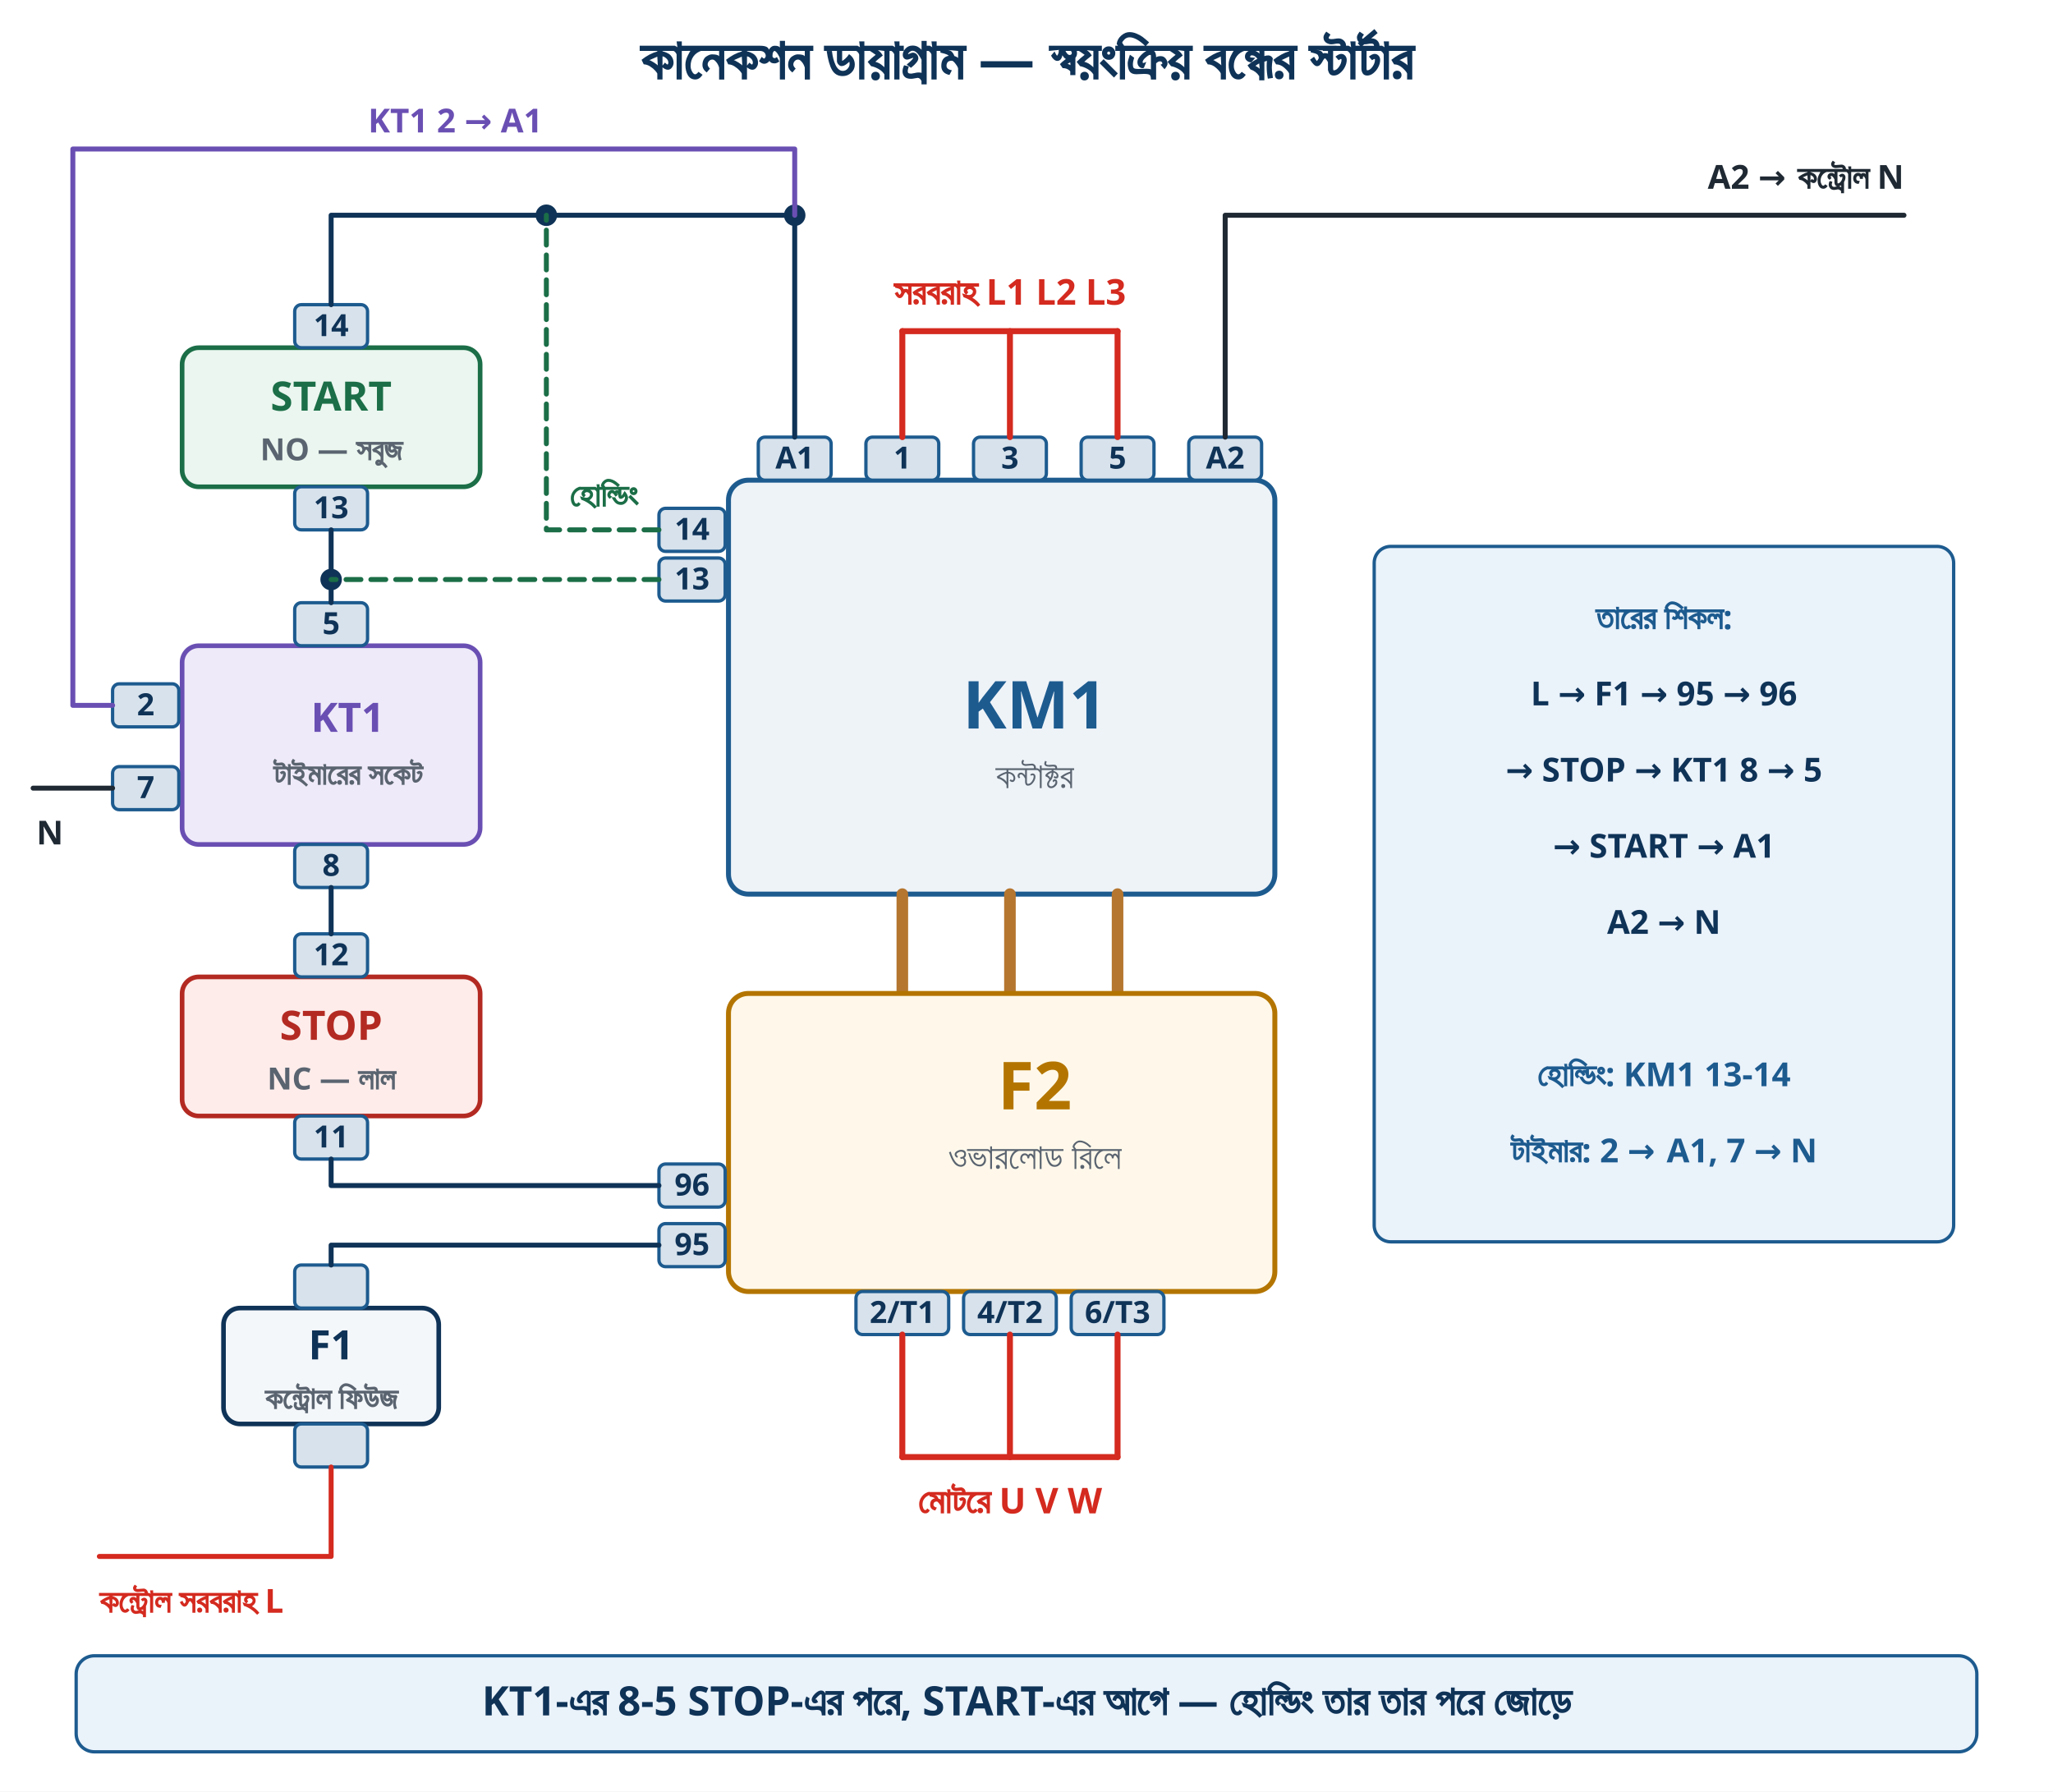
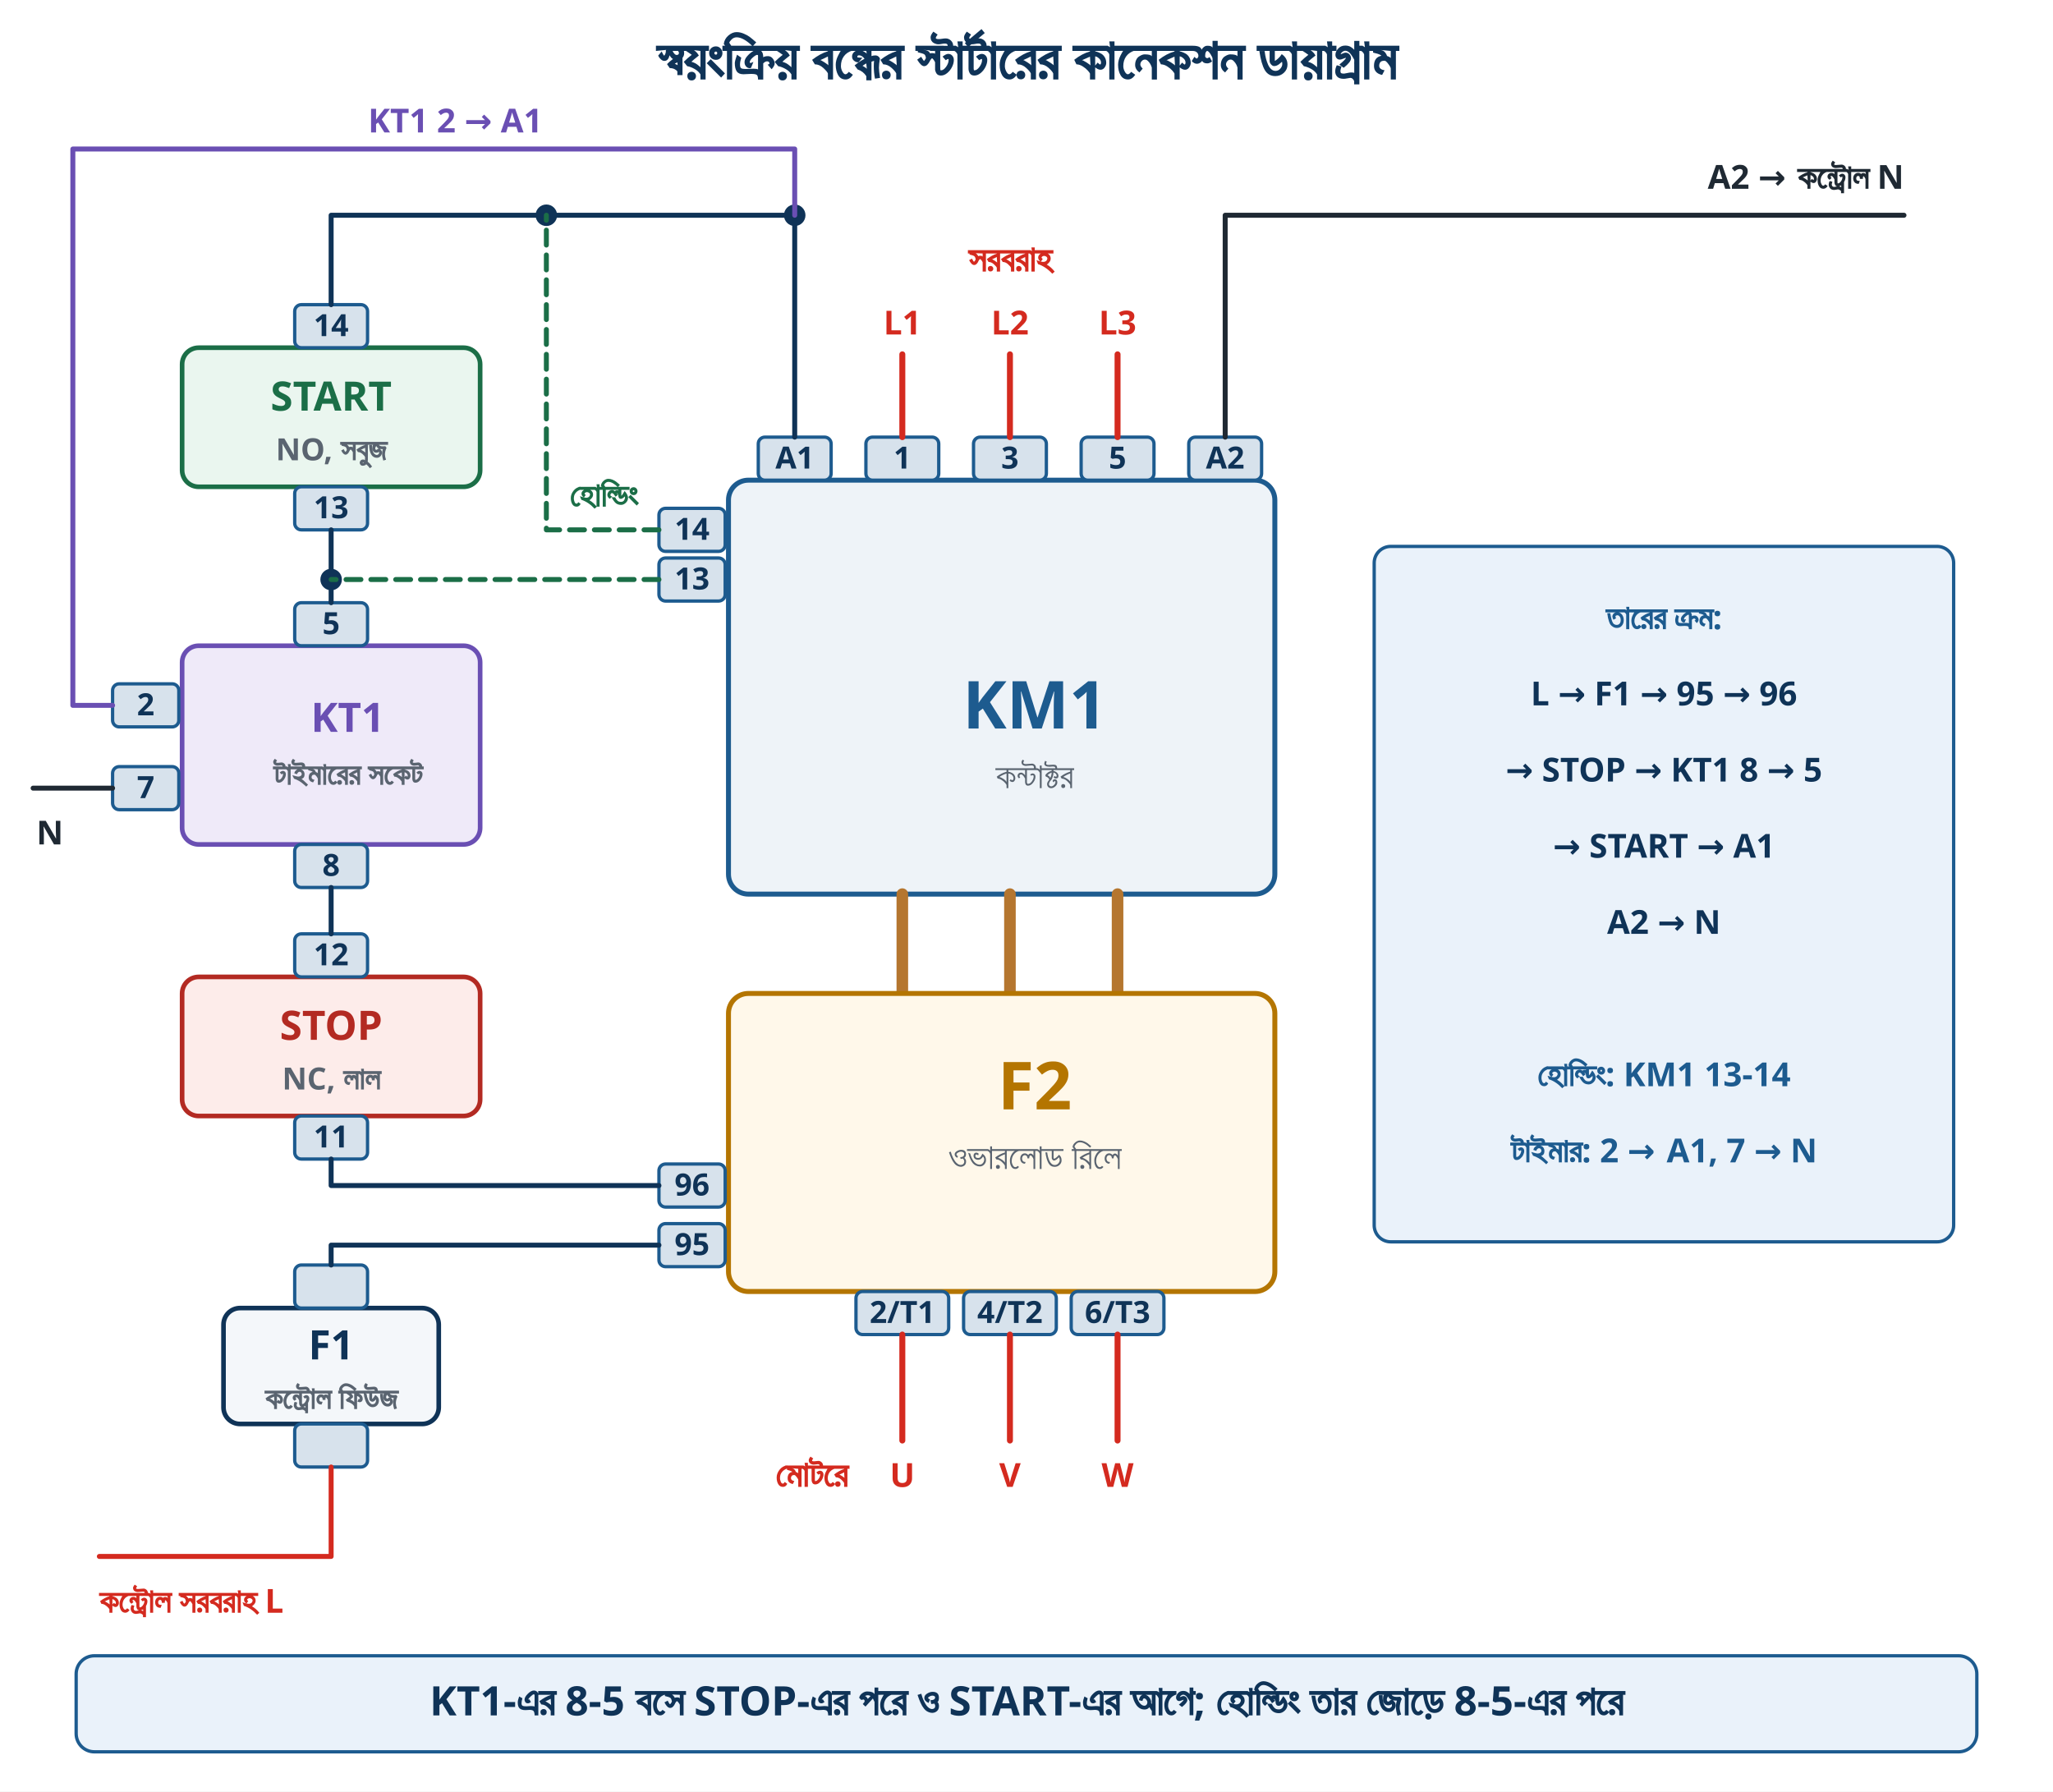
<svg xmlns="http://www.w3.org/2000/svg" width="1240" height="1082" viewBox="0 0 1240 1082">
  <rect width="1240" height="1082" fill="#FFFFFF" />
-   <text x="620.0" y="48.0" font-family="Kalpurush" font-size="34" font-weight="700" fill="#0F3357" text-anchor="middle">কানেকশন ডায়াগ্রাম — স্বয়ংক্রিয় বন্ধের স্টার্টার</text>
+   <text x="620.0" y="48.0" font-family="Kalpurush" font-size="34" font-weight="700" fill="#0F3357" text-anchor="middle">স্বয়ংক্রিয় বন্ধের স্টার্টারের কানেকশন ডায়াগ্রাম</text>
  <rect x="440.0" y="290.0" width="330.0" height="250.0" rx="12" fill="#EEF3F8" stroke="#1D5B8F" stroke-width="3" />
  <text x="625.0" y="440.0" font-family="Kalpurush" font-size="40" font-weight="700" fill="#1D5B8F" text-anchor="middle">KM1</text>
  <text x="625.0" y="476.0" font-family="Kalpurush" font-size="21.5" font-weight="400" fill="#5A6470" text-anchor="middle">কন্টাক্টর</text>
  <rect x="523.0" y="264.0" width="44.0" height="26.0" rx="4" fill="#D7E2EC" stroke="#1D5B8F" stroke-width="2" />
  <text x="545.0" y="283.0" font-family="Kalpurush" font-size="18.5" font-weight="700" fill="#0F3357" text-anchor="middle">1</text>
-   <path d="M 545 264 L 545 200" fill="none" stroke="#D42A1F" stroke-width="3.6" stroke-linecap="round" stroke-linejoin="round" />
+   <path d="M 545 264 L 545 214" fill="none" stroke="#D42A1F" stroke-width="3.6" stroke-linecap="round" stroke-linejoin="round" />
+   <text x="545.0" y="202.0" font-family="Kalpurush" font-size="20" font-weight="700" fill="#D42A1F" text-anchor="middle">L1</text>
  <rect x="588.0" y="264.0" width="44.0" height="26.0" rx="4" fill="#D7E2EC" stroke="#1D5B8F" stroke-width="2" />
  <text x="610.0" y="283.0" font-family="Kalpurush" font-size="18.5" font-weight="700" fill="#0F3357" text-anchor="middle">3</text>
-   <path d="M 610 264 L 610 200" fill="none" stroke="#D42A1F" stroke-width="3.6" stroke-linecap="round" stroke-linejoin="round" />
+   <path d="M 610 264 L 610 214" fill="none" stroke="#D42A1F" stroke-width="3.6" stroke-linecap="round" stroke-linejoin="round" />
+   <text x="610.0" y="202.0" font-family="Kalpurush" font-size="20" font-weight="700" fill="#D42A1F" text-anchor="middle">L2</text>
  <rect x="653.0" y="264.0" width="44.0" height="26.0" rx="4" fill="#D7E2EC" stroke="#1D5B8F" stroke-width="2" />
  <text x="675.0" y="283.0" font-family="Kalpurush" font-size="18.5" font-weight="700" fill="#0F3357" text-anchor="middle">5</text>
-   <path d="M 675 264 L 675 200" fill="none" stroke="#D42A1F" stroke-width="3.6" stroke-linecap="round" stroke-linejoin="round" />
-   <path d="M 545 200 L 675 200" fill="none" stroke="#D42A1F" stroke-width="3.6" stroke-linecap="round" stroke-linejoin="round" />
-   <text x="610.0" y="184.0" font-family="Kalpurush" font-size="21.5" font-weight="700" fill="#D42A1F" text-anchor="middle">সরবরাহ L1 L2 L3</text>
+   <path d="M 675 264 L 675 214" fill="none" stroke="#D42A1F" stroke-width="3.6" stroke-linecap="round" stroke-linejoin="round" />
+   <text x="675.0" y="202.0" font-family="Kalpurush" font-size="20" font-weight="700" fill="#D42A1F" text-anchor="middle">L3</text>
+   <text x="610.0" y="164.0" font-family="Kalpurush" font-size="21.5" font-weight="700" fill="#D42A1F" text-anchor="middle">সরবরাহ</text>
  <rect x="458.0" y="264.0" width="44.0" height="26.0" rx="4" fill="#D7E2EC" stroke="#1D5B8F" stroke-width="2" />
  <text x="480.0" y="283.0" font-family="Kalpurush" font-size="18.5" font-weight="700" fill="#0F3357" text-anchor="middle">A1</text>
  <rect x="718.0" y="264.0" width="44.0" height="26.0" rx="4" fill="#D7E2EC" stroke="#1D5B8F" stroke-width="2" />
  <text x="740.0" y="283.0" font-family="Kalpurush" font-size="18.5" font-weight="700" fill="#0F3357" text-anchor="middle">A2</text>
  <rect x="398.0" y="307.0" width="40.0" height="26.0" rx="4" fill="#D7E2EC" stroke="#1D5B8F" stroke-width="2" />
  <text x="418.0" y="326.0" font-family="Kalpurush" font-size="18.5" font-weight="700" fill="#0F3357" text-anchor="middle">14</text>
  <rect x="398.0" y="337.0" width="40.0" height="26.0" rx="4" fill="#D7E2EC" stroke="#1D5B8F" stroke-width="2" />
  <text x="418.0" y="356.0" font-family="Kalpurush" font-size="18.5" font-weight="700" fill="#0F3357" text-anchor="middle">13</text>
  <path d="M 545 540 L 545 600" fill="none" stroke="#B5762F" stroke-width="7" stroke-linecap="round" stroke-linejoin="round" />
  <path d="M 610 540 L 610 600" fill="none" stroke="#B5762F" stroke-width="7" stroke-linecap="round" stroke-linejoin="round" />
  <path d="M 675 540 L 675 600" fill="none" stroke="#B5762F" stroke-width="7" stroke-linecap="round" stroke-linejoin="round" />
  <rect x="440.0" y="600.0" width="330.0" height="180.0" rx="12" fill="#FFF8EA" stroke="#B47500" stroke-width="3" />
  <text x="625.0" y="670.0" font-family="Kalpurush" font-size="40" font-weight="700" fill="#B47500" text-anchor="middle">F2</text>
  <text x="625.0" y="706.0" font-family="Kalpurush" font-size="21.5" font-weight="400" fill="#5A6470" text-anchor="middle">ওভারলোড রিলে</text>
  <rect x="517.0" y="780.0" width="56.0" height="26.0" rx="4" fill="#D7E2EC" stroke="#1D5B8F" stroke-width="2" />
  <text x="545.0" y="799.0" font-family="Kalpurush" font-size="18.5" font-weight="700" fill="#0F3357" text-anchor="middle">2/T1</text>
-   <path d="M 545 806 L 545 880" fill="none" stroke="#D42A1F" stroke-width="3.6" stroke-linecap="round" stroke-linejoin="round" />
+   <path d="M 545 806 L 545 870" fill="none" stroke="#D42A1F" stroke-width="3.6" stroke-linecap="round" stroke-linejoin="round" />
+   <text x="545.0" y="898.0" font-family="Kalpurush" font-size="20" font-weight="700" fill="#D42A1F" text-anchor="middle">U</text>
  <rect x="582.0" y="780.0" width="56.0" height="26.0" rx="4" fill="#D7E2EC" stroke="#1D5B8F" stroke-width="2" />
  <text x="610.0" y="799.0" font-family="Kalpurush" font-size="18.5" font-weight="700" fill="#0F3357" text-anchor="middle">4/T2</text>
-   <path d="M 610 806 L 610 880" fill="none" stroke="#D42A1F" stroke-width="3.6" stroke-linecap="round" stroke-linejoin="round" />
+   <path d="M 610 806 L 610 870" fill="none" stroke="#D42A1F" stroke-width="3.6" stroke-linecap="round" stroke-linejoin="round" />
+   <text x="610.0" y="898.0" font-family="Kalpurush" font-size="20" font-weight="700" fill="#D42A1F" text-anchor="middle">V</text>
  <rect x="647.0" y="780.0" width="56.0" height="26.0" rx="4" fill="#D7E2EC" stroke="#1D5B8F" stroke-width="2" />
  <text x="675.0" y="799.0" font-family="Kalpurush" font-size="18.5" font-weight="700" fill="#0F3357" text-anchor="middle">6/T3</text>
-   <path d="M 675 806 L 675 880" fill="none" stroke="#D42A1F" stroke-width="3.6" stroke-linecap="round" stroke-linejoin="round" />
-   <path d="M 545 880 L 675 880" fill="none" stroke="#D42A1F" stroke-width="3.6" stroke-linecap="round" stroke-linejoin="round" />
-   <text x="610.0" y="914.0" font-family="Kalpurush" font-size="21.5" font-weight="700" fill="#D42A1F" text-anchor="middle">মোটরে U V W</text>
+   <path d="M 675 806 L 675 870" fill="none" stroke="#D42A1F" stroke-width="3.6" stroke-linecap="round" stroke-linejoin="round" />
+   <text x="675.0" y="898.0" font-family="Kalpurush" font-size="20" font-weight="700" fill="#D42A1F" text-anchor="middle">W</text>
+   <text x="512.0" y="898.0" font-family="Kalpurush" font-size="21.5" font-weight="700" fill="#D42A1F" text-anchor="end">মোটরে</text>
  <rect x="398.0" y="703.0" width="40.0" height="26.0" rx="4" fill="#D7E2EC" stroke="#1D5B8F" stroke-width="2" />
  <text x="418.0" y="722.0" font-family="Kalpurush" font-size="18.5" font-weight="700" fill="#0F3357" text-anchor="middle">96</text>
  <rect x="398.0" y="739.0" width="40.0" height="26.0" rx="4" fill="#D7E2EC" stroke="#1D5B8F" stroke-width="2" />
  <text x="418.0" y="758.0" font-family="Kalpurush" font-size="18.5" font-weight="700" fill="#0F3357" text-anchor="middle">95</text>
  <rect x="110.0" y="210.0" width="180.0" height="84.0" rx="10" fill="#EAF6EF" stroke="#1B6E47" stroke-width="2.8" />
  <text x="200.0" y="248.0" font-family="Kalpurush" font-size="24.5" font-weight="700" fill="#1B6E47" text-anchor="middle">START</text>
-   <text x="200.0" y="278.0" font-family="Kalpurush" font-size="18.5" font-weight="700" fill="#5A6470" text-anchor="middle">NO — সবুজ</text>
+   <text x="200.0" y="278.0" font-family="Kalpurush" font-size="18.5" font-weight="700" fill="#5A6470" text-anchor="middle">NO, সবুজ</text>
  <rect x="178.0" y="184.0" width="44.0" height="26.0" rx="4" fill="#D7E2EC" stroke="#1D5B8F" stroke-width="2" />
  <text x="200.0" y="203.0" font-family="Kalpurush" font-size="18.5" font-weight="700" fill="#0F3357" text-anchor="middle">14</text>
  <rect x="178.0" y="294.0" width="44.0" height="26.0" rx="4" fill="#D7E2EC" stroke="#1D5B8F" stroke-width="2" />
  <text x="200.0" y="313.0" font-family="Kalpurush" font-size="18.5" font-weight="700" fill="#0F3357" text-anchor="middle">13</text>
  <rect x="110.0" y="390.0" width="180.0" height="120.0" rx="10" fill="#EFEAF9" stroke="#6A4FB3" stroke-width="2.8" />
  <text x="210.0" y="442.0" font-family="Kalpurush" font-size="24.5" font-weight="700" fill="#6A4FB3" text-anchor="middle">KT1</text>
  <text x="210.0" y="474.0" font-family="Kalpurush" font-size="18.5" font-weight="700" fill="#5A6470" text-anchor="middle">টাইমারের সকেট</text>
  <rect x="178.0" y="364.0" width="44.0" height="26.0" rx="4" fill="#D7E2EC" stroke="#1D5B8F" stroke-width="2" />
  <text x="200.0" y="383.0" font-family="Kalpurush" font-size="18.5" font-weight="700" fill="#0F3357" text-anchor="middle">5</text>
  <rect x="178.0" y="510.0" width="44.0" height="26.0" rx="4" fill="#D7E2EC" stroke="#1D5B8F" stroke-width="2" />
  <text x="200.0" y="529.0" font-family="Kalpurush" font-size="18.5" font-weight="700" fill="#0F3357" text-anchor="middle">8</text>
  <rect x="68.0" y="413.0" width="40.0" height="26.0" rx="4" fill="#D7E2EC" stroke="#1D5B8F" stroke-width="2" />
  <text x="88.0" y="432.0" font-family="Kalpurush" font-size="18.5" font-weight="700" fill="#0F3357" text-anchor="middle">2</text>
  <rect x="68.0" y="463.0" width="40.0" height="26.0" rx="4" fill="#D7E2EC" stroke="#1D5B8F" stroke-width="2" />
  <text x="88.0" y="482.0" font-family="Kalpurush" font-size="18.5" font-weight="700" fill="#0F3357" text-anchor="middle">7</text>
  <rect x="110.0" y="590.0" width="180.0" height="84.0" rx="10" fill="#FDECEA" stroke="#B32A22" stroke-width="2.8" />
  <text x="200.0" y="628.0" font-family="Kalpurush" font-size="24.5" font-weight="700" fill="#B32A22" text-anchor="middle">STOP</text>
-   <text x="200.0" y="658.0" font-family="Kalpurush" font-size="18.5" font-weight="700" fill="#5A6470" text-anchor="middle">NC — লাল</text>
+   <text x="200.0" y="658.0" font-family="Kalpurush" font-size="18.5" font-weight="700" fill="#5A6470" text-anchor="middle">NC, লাল</text>
  <rect x="178.0" y="564.0" width="44.0" height="26.0" rx="4" fill="#D7E2EC" stroke="#1D5B8F" stroke-width="2" />
  <text x="200.0" y="583.0" font-family="Kalpurush" font-size="18.5" font-weight="700" fill="#0F3357" text-anchor="middle">12</text>
  <rect x="178.0" y="674.0" width="44.0" height="26.0" rx="4" fill="#D7E2EC" stroke="#1D5B8F" stroke-width="2" />
  <text x="200.0" y="693.0" font-family="Kalpurush" font-size="18.5" font-weight="700" fill="#0F3357" text-anchor="middle">11</text>
  <rect x="135.0" y="790.0" width="130.0" height="70.0" rx="10" fill="#F4F7FA" stroke="#0F3357" stroke-width="2.8" />
  <text x="200.0" y="821.0" font-family="Kalpurush" font-size="24.5" font-weight="700" fill="#0F3357" text-anchor="middle">F1</text>
  <text x="200.0" y="851.0" font-family="Kalpurush" font-size="18.5" font-weight="700" fill="#5A6470" text-anchor="middle">কন্ট্রোল ফিউজ</text>
  <rect x="178.0" y="764.0" width="44.0" height="26.0" rx="4" fill="#D7E2EC" stroke="#1D5B8F" stroke-width="2" />
  <rect x="178.0" y="860.0" width="44.0" height="26.0" rx="4" fill="#D7E2EC" stroke="#1D5B8F" stroke-width="2" />
  <path d="M 200 320 L 200 364" fill="none" stroke="#0F3357" stroke-width="3" stroke-linecap="round" stroke-linejoin="round" />
  <circle cx="200.0" cy="350.0" r="6.5" fill="#0F3357" stroke="none" stroke-width="2" />
  <path d="M 200 536 L 200 564" fill="none" stroke="#0F3357" stroke-width="3" stroke-linecap="round" stroke-linejoin="round" />
  <path d="M 200 700 L 200 716 L 398 716" fill="none" stroke="#0F3357" stroke-width="3" stroke-linecap="round" stroke-linejoin="round" />
  <path d="M 200 764 L 200 752 L 398 752" fill="none" stroke="#0F3357" stroke-width="3" stroke-linecap="round" stroke-linejoin="round" />
  <path d="M 60 940 L 200 940 L 200 886" fill="none" stroke="#D42A1F" stroke-width="3" stroke-linecap="round" stroke-linejoin="round" />
  <text x="60.0" y="974.0" font-family="Kalpurush" font-size="20" font-weight="700" fill="#D42A1F" text-anchor="start">কন্ট্রোল সরবরাহ L</text>
  <path d="M 200 184 L 200 130 L 480 130 L 480 264" fill="none" stroke="#0F3357" stroke-width="3" stroke-linecap="round" stroke-linejoin="round" />
  <circle cx="330.0" cy="130.0" r="6.5" fill="#0F3357" stroke="none" stroke-width="2" />
  <circle cx="480.0" cy="130.0" r="6.5" fill="#0F3357" stroke="none" stroke-width="2" />
  <path d="M 740 264 L 740 130 L 1150 130" fill="none" stroke="#1F2933" stroke-width="3" stroke-linecap="round" stroke-linejoin="round" />
  <text x="1150.0" y="114.0" font-family="Kalpurush" font-size="20" font-weight="700" fill="#1F2933" text-anchor="end">A2 → কন্ট্রোল N</text>
  <path d="M 68 426 L 44 426 L 44 90 L 480 90 L 480 130" fill="none" stroke="#6A4FB3" stroke-width="3" stroke-linecap="round" stroke-linejoin="round" />
  <text x="275.0" y="80.0" font-family="Kalpurush" font-size="20" font-weight="700" fill="#6A4FB3" text-anchor="middle">KT1 2 → A1</text>
  <path d="M 68 476 L 20 476" fill="none" stroke="#1F2933" stroke-width="3" stroke-linecap="round" stroke-linejoin="round" />
  <text x="22.0" y="510.0" font-family="Kalpurush" font-size="20" font-weight="700" fill="#1F2933" text-anchor="start">N</text>
  <path d="M 398 320 L 330 320 L 330 130" fill="none" stroke="#1B6E47" stroke-width="3" stroke-linecap="round" stroke-linejoin="round" stroke-dasharray="9 6" />
  <path d="M 398 350 L 200 350" fill="none" stroke="#1B6E47" stroke-width="3" stroke-linecap="round" stroke-linejoin="round" stroke-dasharray="9 6" />
  <text x="344.0" y="306.0" font-family="Kalpurush" font-size="20" font-weight="700" fill="#1B6E47" text-anchor="start">হোল্ডিং</text>
  <rect x="830.0" y="330.0" width="350.0" height="420.0" rx="10" fill="#EAF2FA" stroke="#1D5B8F" stroke-width="2" />
-   <text x="1005.0" y="380.0" font-family="Kalpurush" font-size="20" font-weight="700" fill="#1D5B8F" text-anchor="middle">তারের শিকল:</text>
+   <text x="1005.0" y="380.0" font-family="Kalpurush" font-size="20" font-weight="700" fill="#1D5B8F" text-anchor="middle">তারের ক্রম:</text>
  <text x="1005.0" y="426.0" font-family="Kalpurush" font-size="20" font-weight="700" fill="#0F3357" text-anchor="middle">L → F1 → 95 → 96</text>
  <text x="1005.0" y="472.0" font-family="Kalpurush" font-size="20" font-weight="700" fill="#0F3357" text-anchor="middle">→ STOP → KT1 8 → 5</text>
  <text x="1005.0" y="518.0" font-family="Kalpurush" font-size="20" font-weight="700" fill="#0F3357" text-anchor="middle">→ START → A1</text>
  <text x="1005.0" y="564.0" font-family="Kalpurush" font-size="20" font-weight="700" fill="#0F3357" text-anchor="middle">A2 → N</text>
  <text x="1005.0" y="656.0" font-family="Kalpurush" font-size="20" font-weight="700" fill="#1D5B8F" text-anchor="middle">হোল্ডিং: KM1 13-14</text>
  <text x="1005.0" y="702.0" font-family="Kalpurush" font-size="20" font-weight="700" fill="#1D5B8F" text-anchor="middle">টাইমার: 2 → A1, 7 → N</text>
  <rect x="46.0" y="1000.0" width="1148.0" height="58.0" rx="11" fill="#EAF2FA" stroke="#1D5B8F" stroke-width="2" />
-   <text x="620.0" y="1036.0" font-family="Kalpurush" font-size="24.5" font-weight="700" fill="#0F3357" text-anchor="middle">KT1-এর 8-5 STOP-এর পরে, START-এর আগে — হোল্ডিং তার তার পরে জোড়ে</text>
+   <text x="620.0" y="1036.0" font-family="Kalpurush" font-size="24.5" font-weight="700" fill="#0F3357" text-anchor="middle">KT1-এর 8-5 বসে STOP-এর পরে ও START-এর আগে; হোল্ডিং তার জোড়ে 8-5-এর পরে</text>
</svg>
